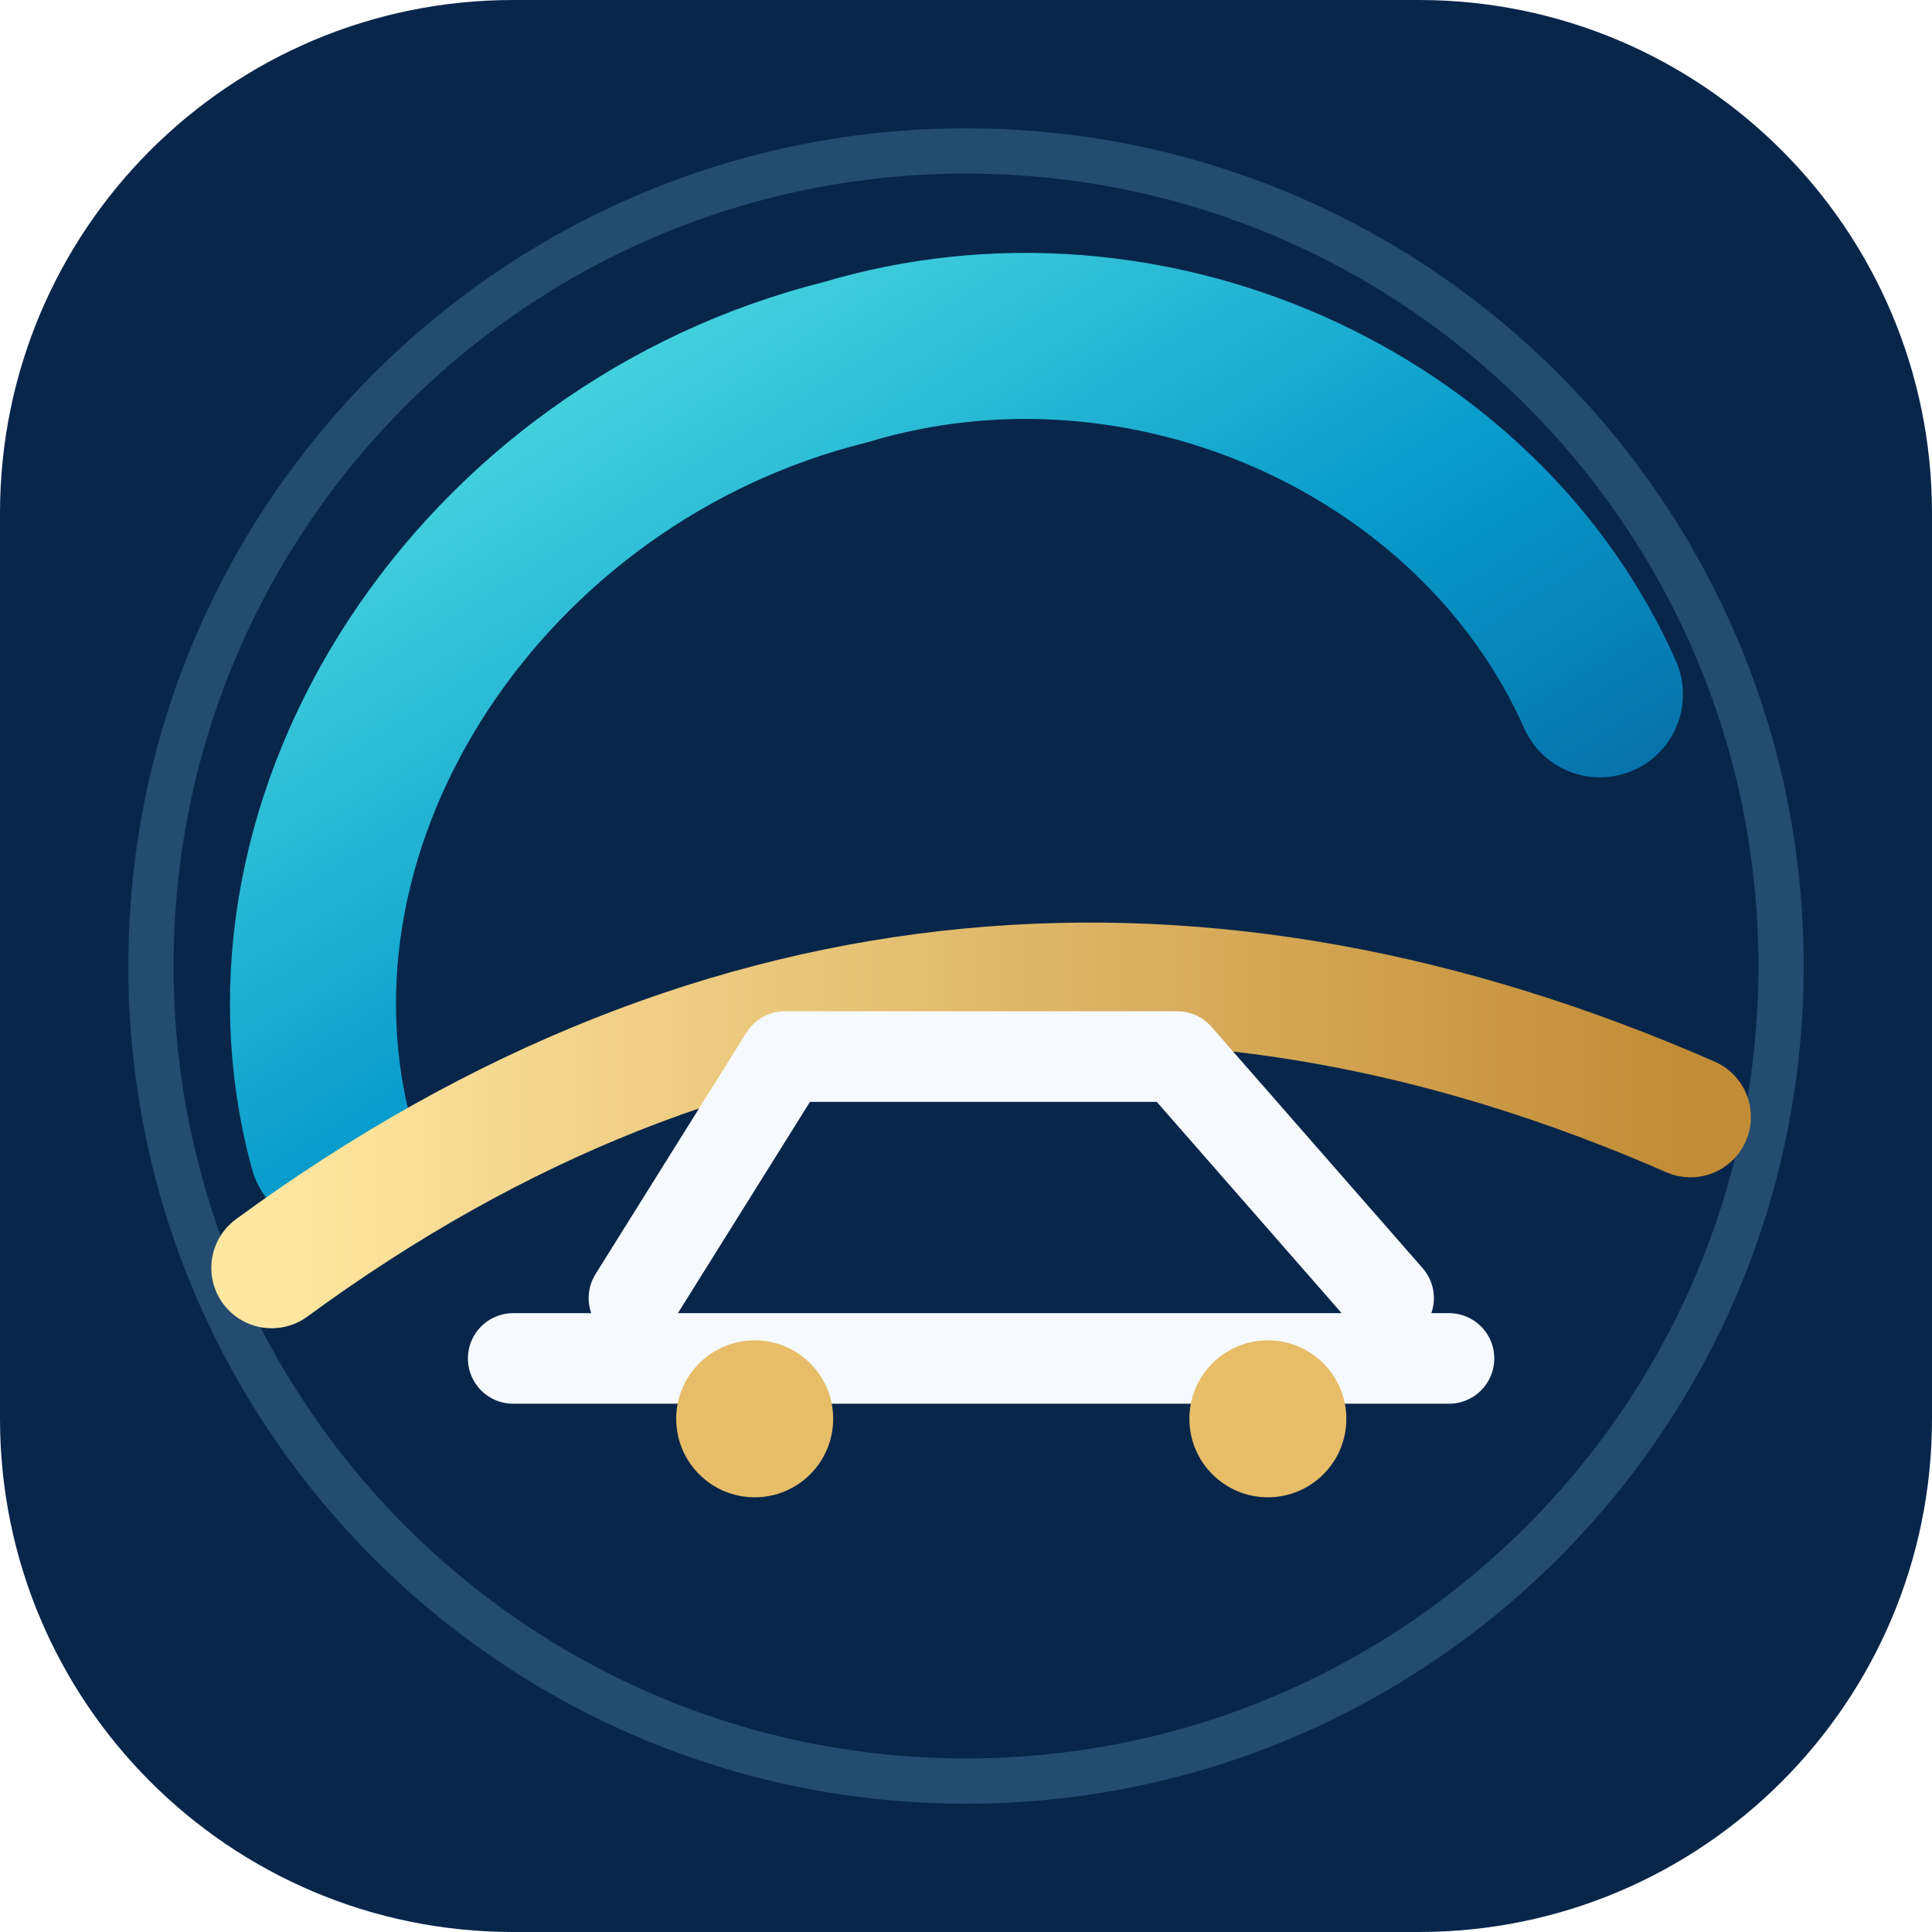
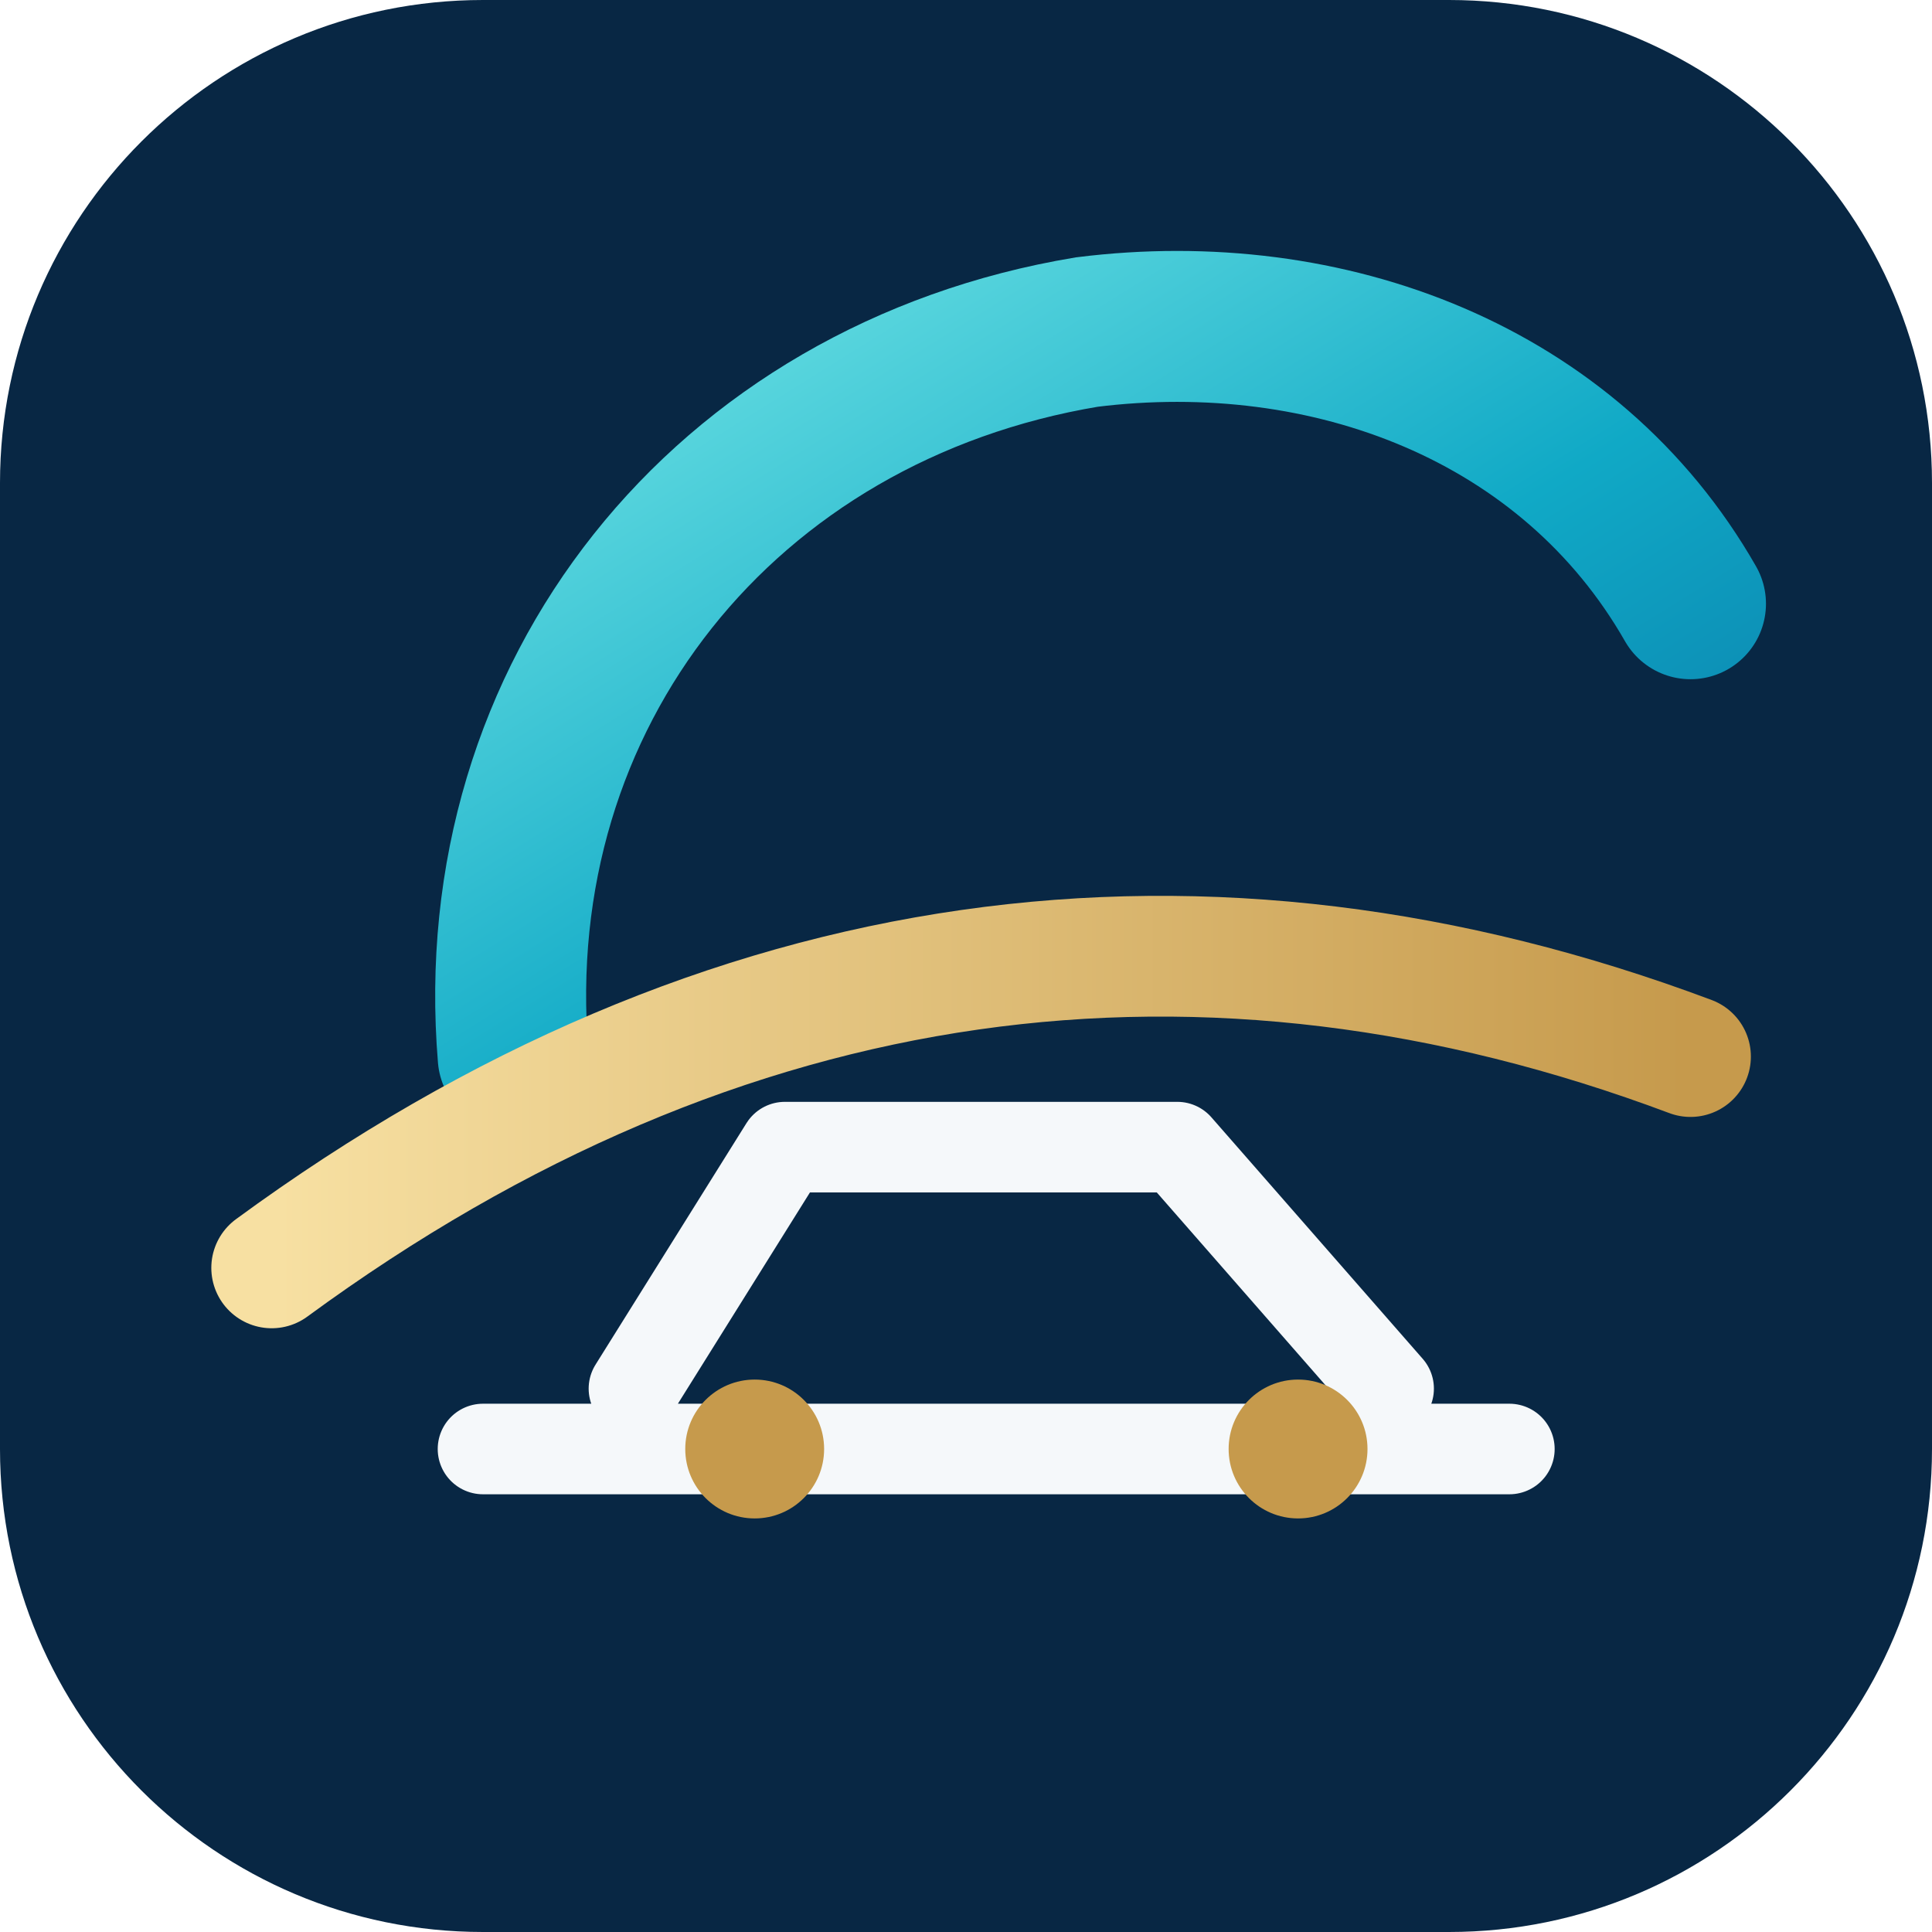
<svg xmlns="http://www.w3.org/2000/svg" viewBox="0 0 64 64">
  <defs>
-     <linearGradient id="o" x1="0" y1="0" x2="1" y2="1">
-       <stop stop-color="#59E4E4" />
-       <stop offset=".52" stop-color="#079BCB" />
-       <stop offset="1" stop-color="#07518F" />
+     <linearGradient id="s" x1="0" y1="0" x2="1" y2="1">
+       <stop stop-color="#70E4E5" />
+       <stop offset=".55" stop-color="#10A9C6" />
+       <stop offset="1" stop-color="#0875A6" />
    </linearGradient>
    <linearGradient id="g">
-       <stop stop-color="#FFE7A1" />
-       <stop offset="1" stop-color="#C28C36" />
+       <stop stop-color="#F7E0A2" />
+       <stop offset="1" stop-color="#C69A4C" />
    </linearGradient>
  </defs>
-   <rect width="64" height="64" rx="17" fill="#08264A" />
-   <circle cx="32" cy="32" r="27" fill="none" stroke="#244B70" stroke-width="1.5" />
-   <path d="M11 38c-3-11 5-23 17-26 10-3 21 2 25 11" fill="none" stroke="url(#o)" stroke-width="5.5" stroke-linecap="round" />
-   <path d="M9 42c15-11 31-12 47-5" fill="none" stroke="url(#g)" stroke-width="4" stroke-linecap="round" />
-   <path d="M17 45h31M21 43l5-8h13l7 8" fill="none" stroke="#F6FAFF" stroke-width="3" stroke-linecap="round" stroke-linejoin="round" />
-   <circle cx="25" cy="47" r="2.6" fill="#E7BD68" />
-   <circle cx="42" cy="47" r="2.6" fill="#E7BD68" />
+   <rect width="64" height="64" rx="16" fill="#082744" />
+   <path d="M17 35c-1-12 7-22 19-24 8-1 16 2 20 9" fill="none" stroke="url(#s)" stroke-width="5" stroke-linecap="round" />
+   <path d="M9 42c15-11 31-13 47-7" fill="none" stroke="url(#g)" stroke-width="4" stroke-linecap="round" />
+   <path d="M16 48h34M21 46l5-8h13l7 8" fill="none" stroke="#F5F8FA" stroke-width="3" stroke-linecap="round" stroke-linejoin="round" />
+   <circle cx="25" cy="48" r="2.3" fill="#C69A4C" />
+   <circle cx="43" cy="48" r="2.3" fill="#C69A4C" />
</svg>
